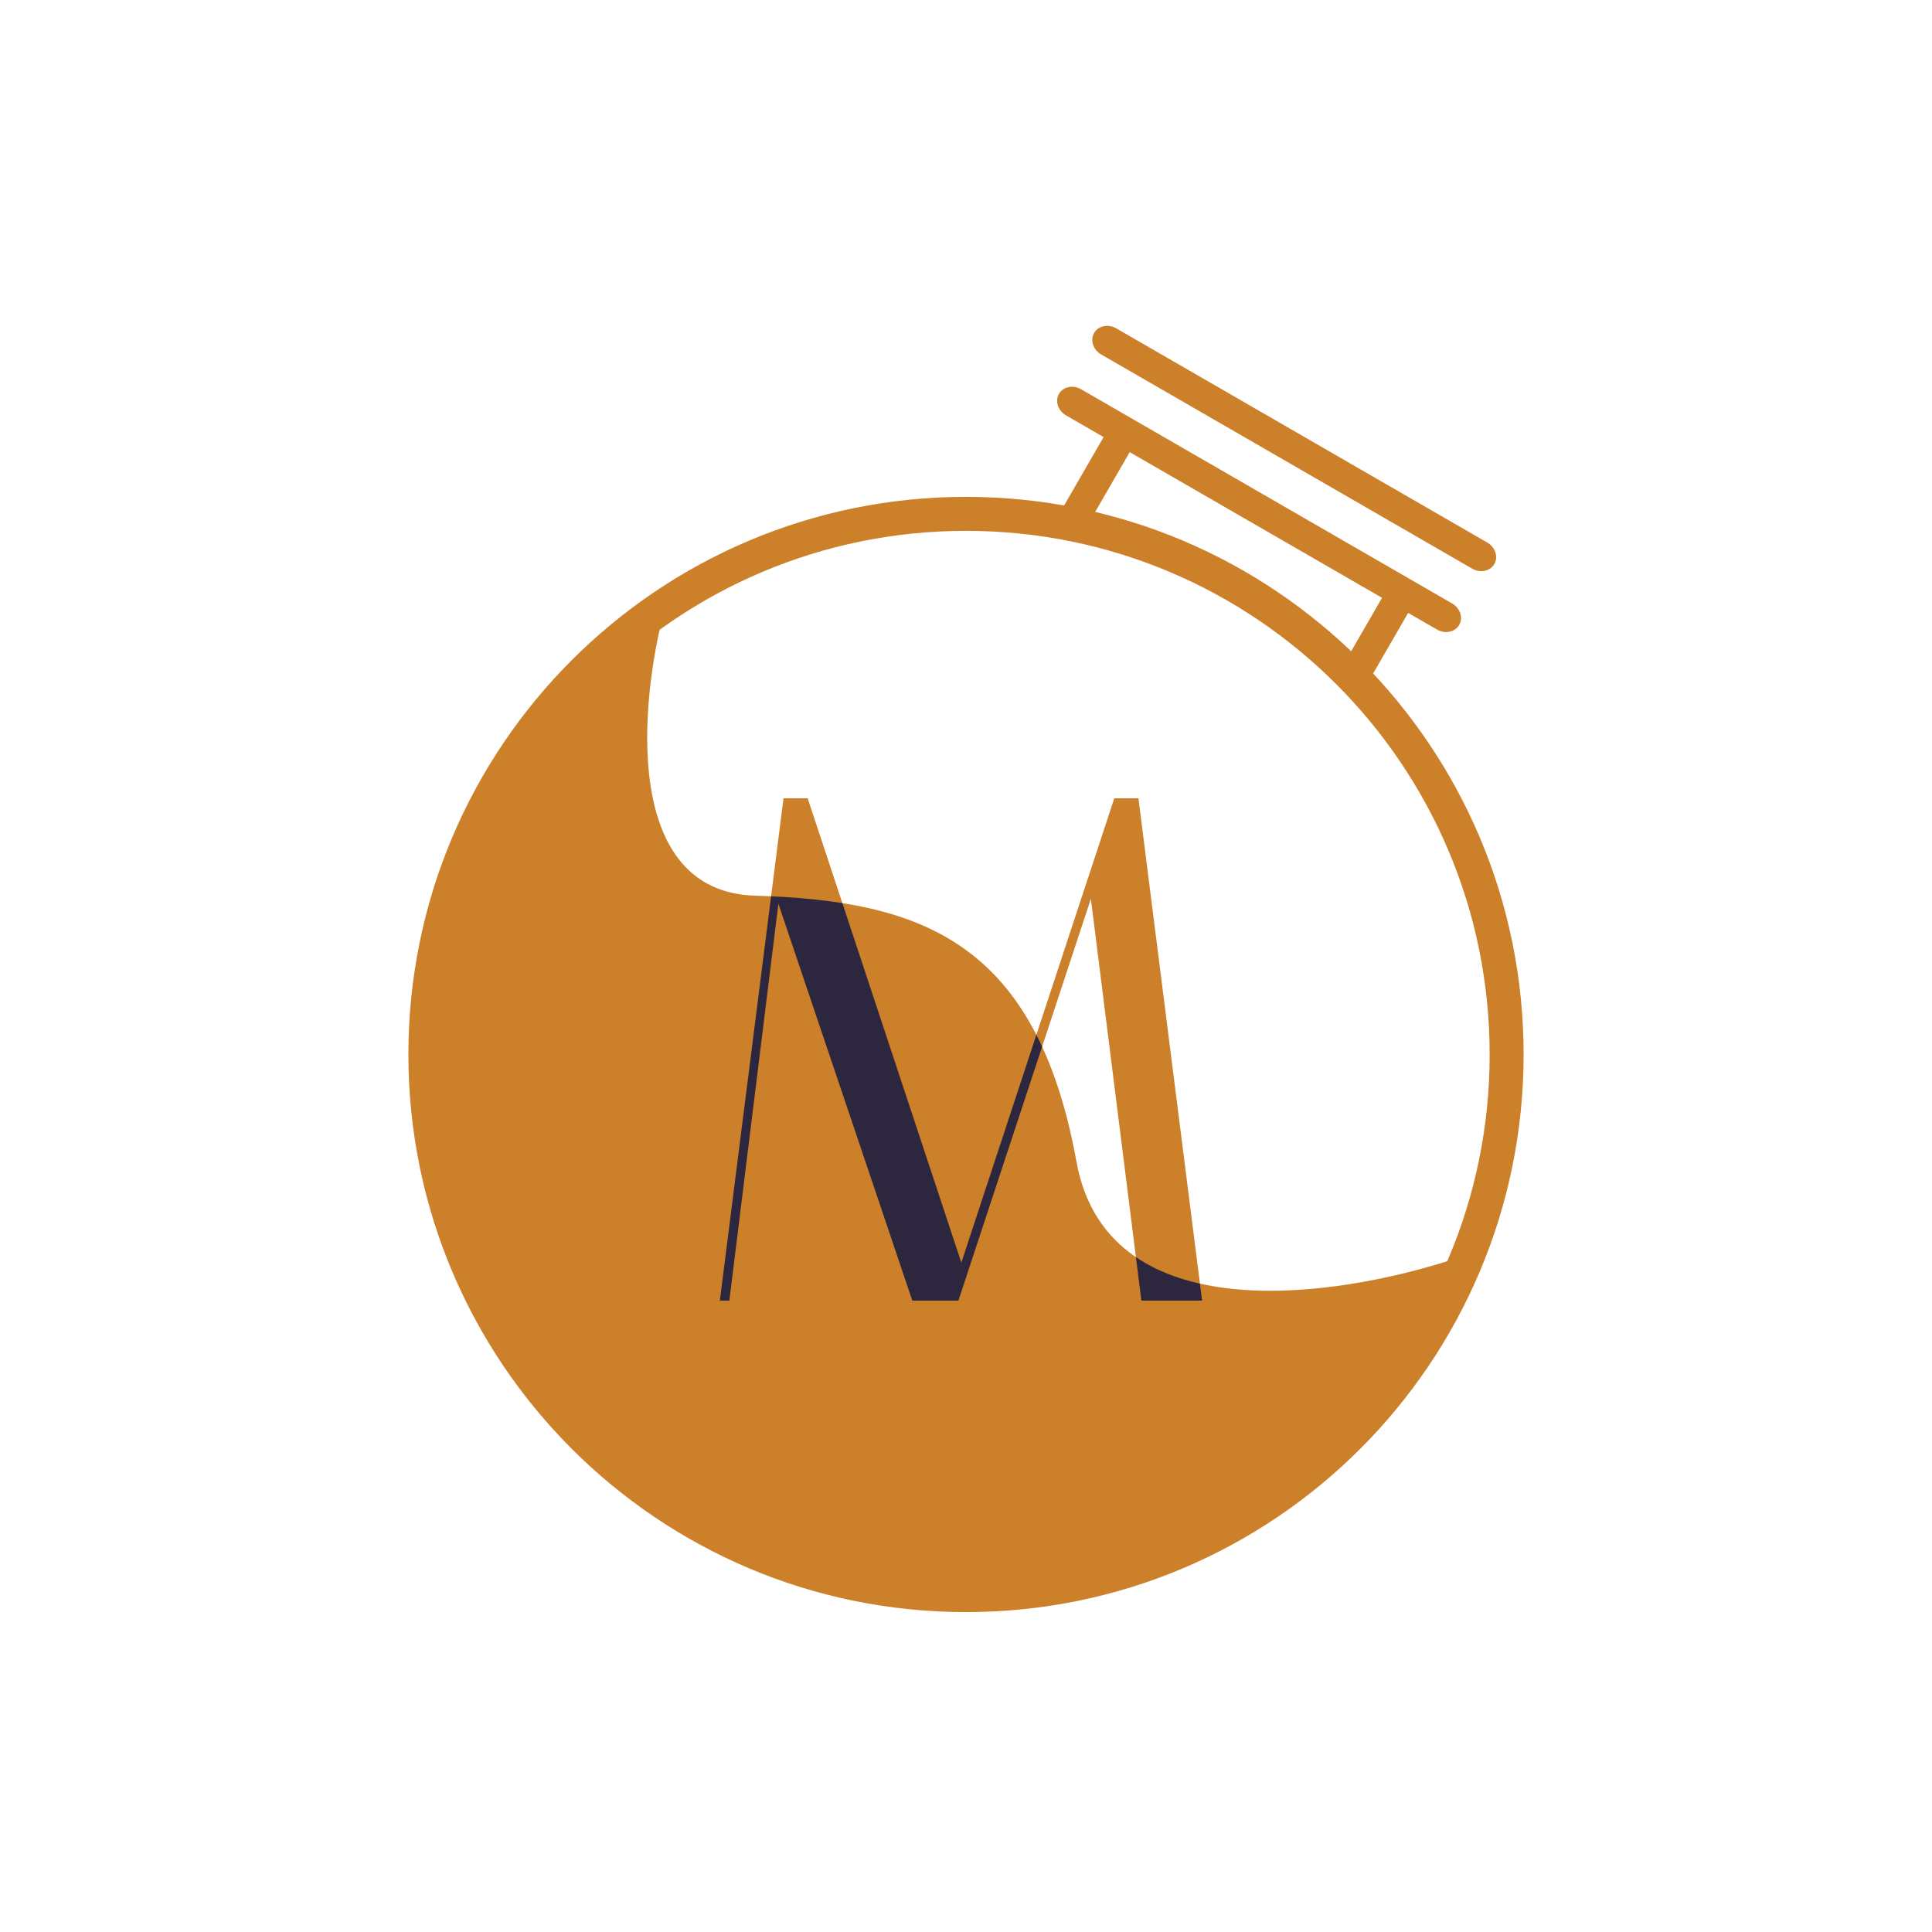
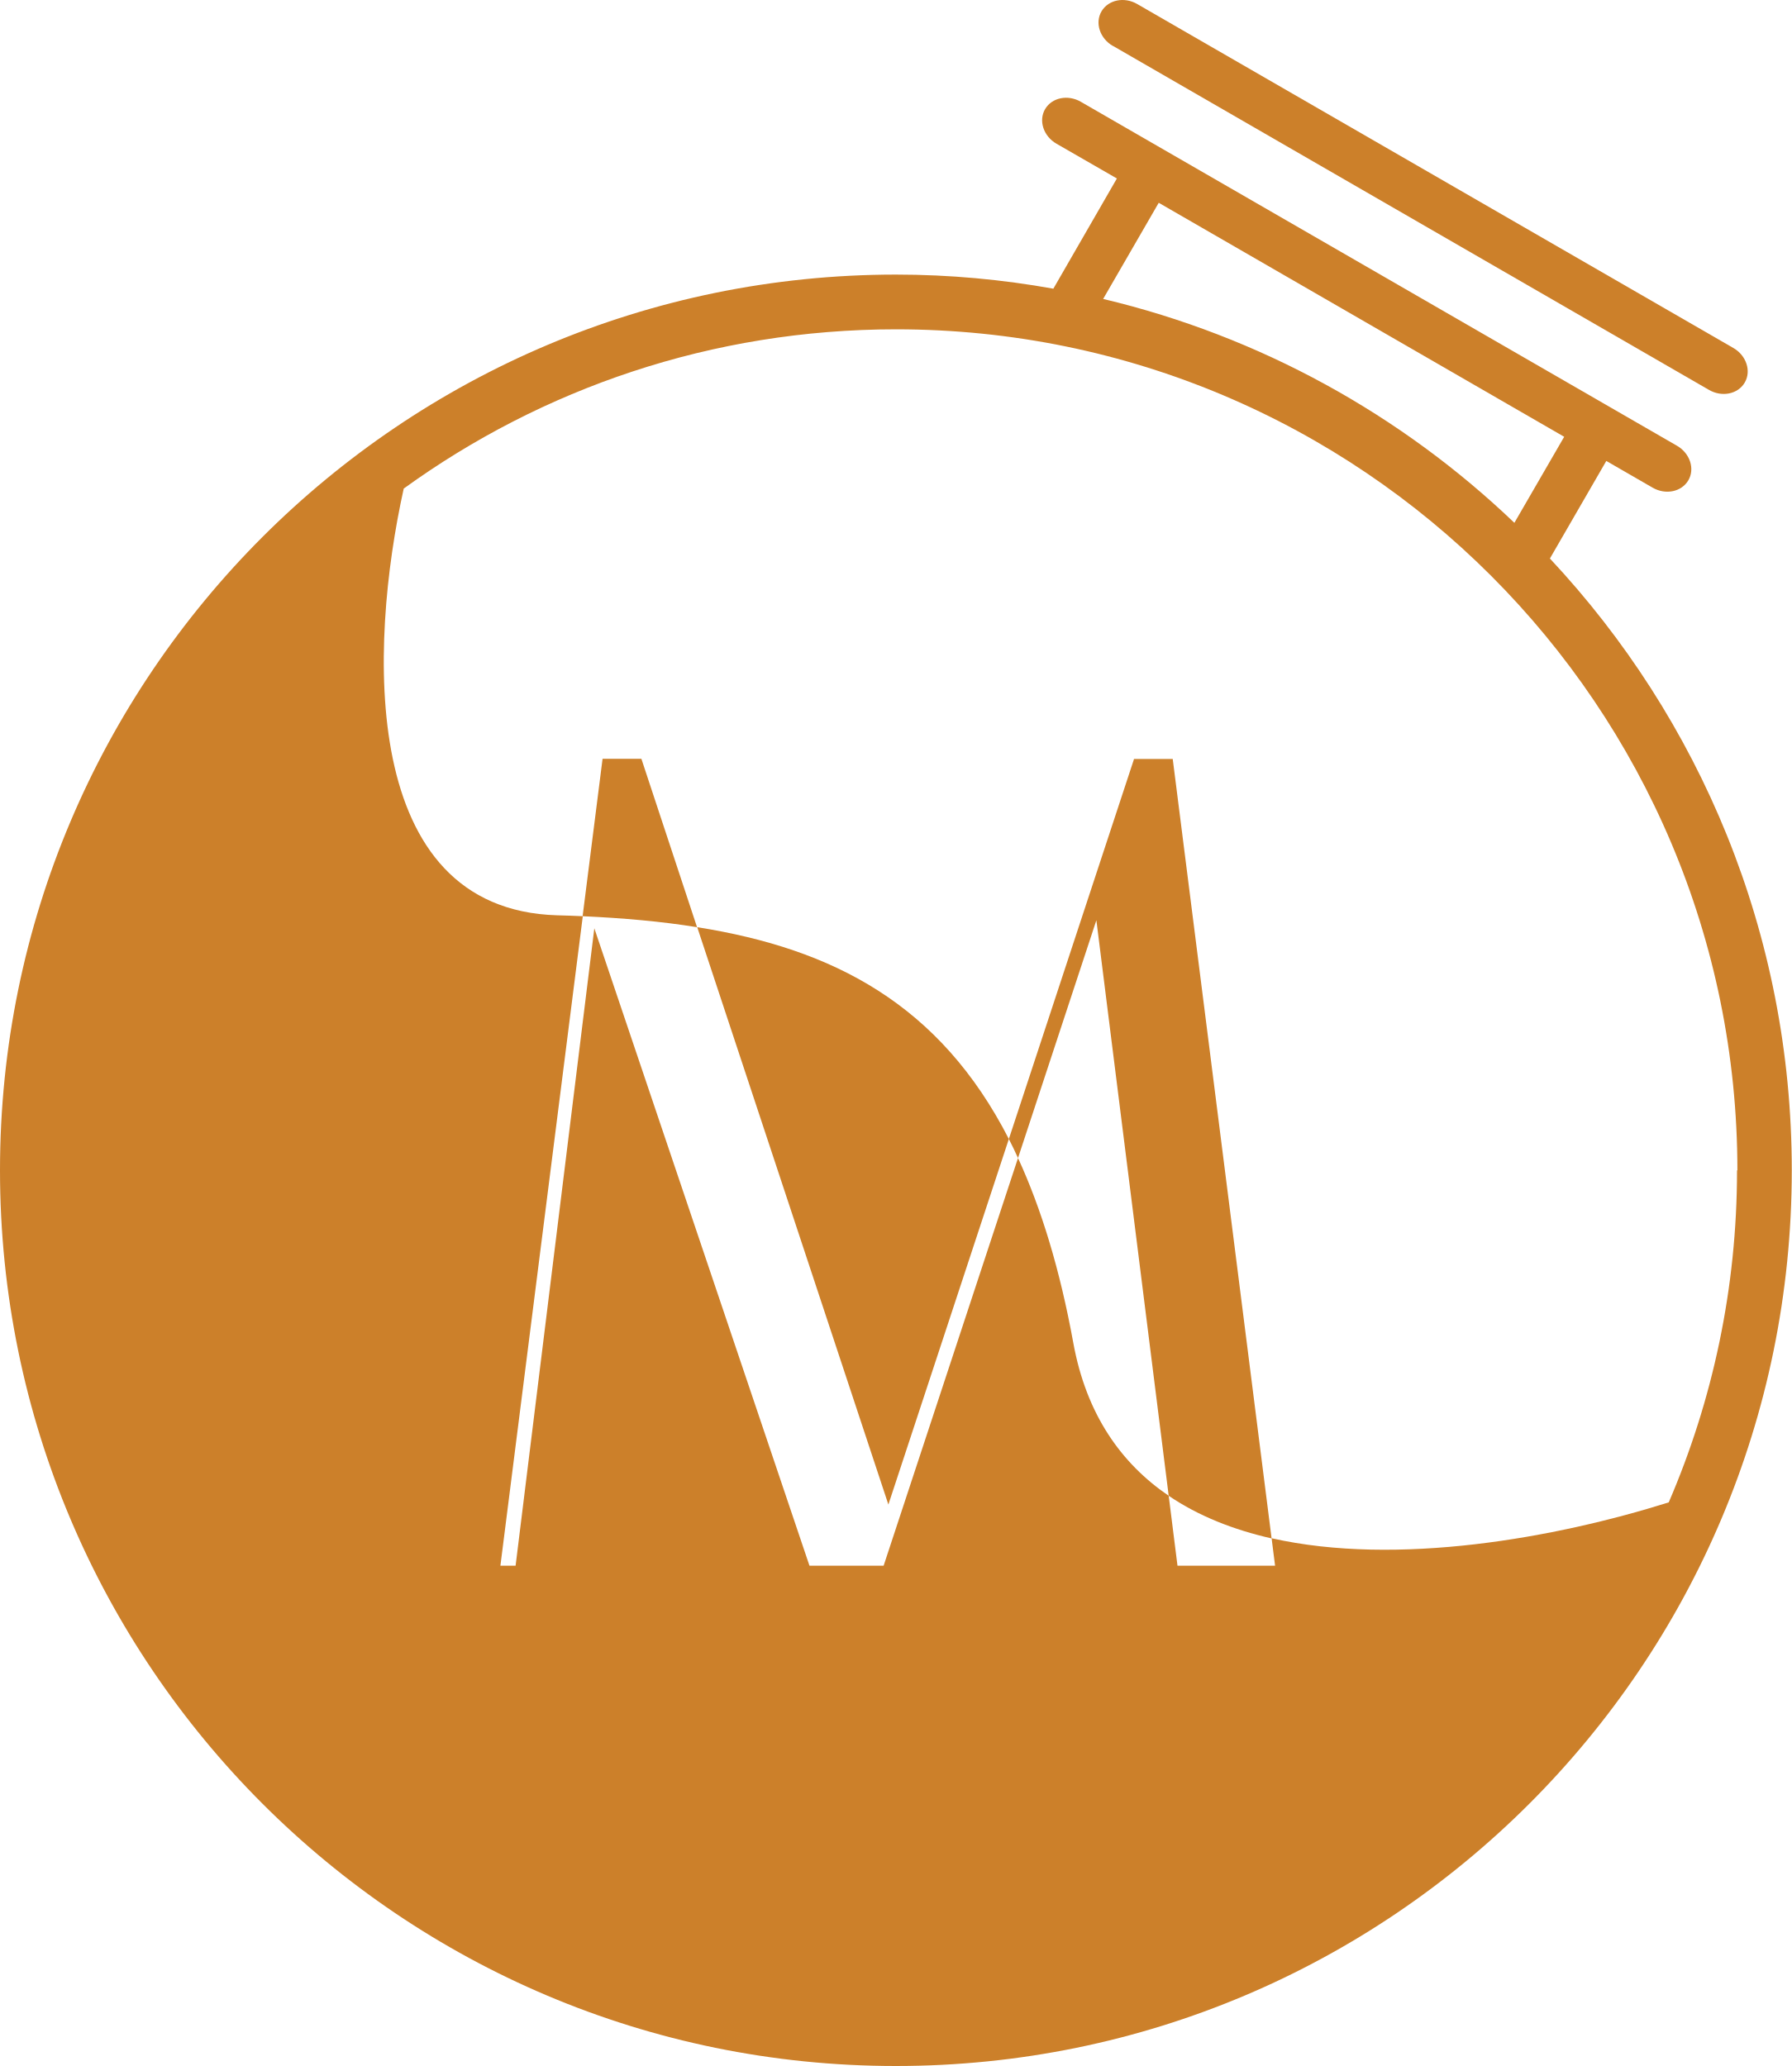
- <svg xmlns="http://www.w3.org/2000/svg" width="123" height="123" viewBox="0 0 123 123" fill="none">
-   <path d="M94.838 67.133C94.838 48.721 79.912 33.796 61.5 33.796C43.088 33.796 28.162 48.721 28.162 67.133C28.162 85.545 43.088 100.471 61.5 100.471V102.633C41.894 102.633 26 86.739 26 67.133C26 47.527 41.894 31.633 61.5 31.633C81.106 31.633 97 47.527 97 67.133C97 86.739 81.106 102.633 61.5 102.633V100.471C79.912 100.471 94.838 85.545 94.838 67.133Z" fill="#CC802A" />
-   <path d="M92.446 38.418C92.96 38.715 93.163 39.328 92.898 39.787C92.633 40.246 92.001 40.377 91.486 40.08L67.869 26.445C67.354 26.147 67.152 25.534 67.417 25.075C67.682 24.616 68.314 24.485 68.829 24.783L92.446 38.418Z" fill="#CC802A" />
-   <path d="M94.684 34.54C95.199 34.837 95.402 35.45 95.137 35.909C94.872 36.368 94.24 36.499 93.725 36.202L70.108 22.567C69.593 22.27 69.391 21.657 69.655 21.198C69.92 20.739 70.552 20.608 71.067 20.905L94.684 34.54Z" fill="#CC802A" />
-   <path d="M46.434 82.804H45.829L49.882 50.822H51.42L61.203 80.383L70.941 50.822H72.478L76.531 82.804H72.665L69.45 57.219L61.017 82.804H58.082L49.556 57.539L46.434 82.804Z" fill="#CC802A" />
-   <path d="M72.242 28.231L69.044 33.77L67.382 32.811L70.58 27.271L72.242 28.231Z" fill="#CC802A" />
-   <path d="M89.969 38.465L86.77 44.004L85.108 43.045L88.307 37.505L89.969 38.465Z" fill="#CC802A" />
-   <path d="M48.068 57.023C39.624 56.767 40.712 44.763 42.311 38.793C24.081 49.347 18.005 87.405 48.707 99.239C73.269 108.705 89.004 90.177 93.802 79.73C86.233 82.501 70.583 85.231 68.536 73.973C65.978 59.901 58.622 57.342 48.068 57.023Z" fill="#CC802A" />
-   <mask id="mask0_1_43" style="mask-type:alpha" maskUnits="userSpaceOnUse" x="27" y="38" width="67" height="64">
-     <path d="M48.068 57.023C39.624 56.767 40.712 44.763 42.311 38.793C24.081 49.347 18.005 87.405 48.707 99.239C73.269 108.705 89.004 90.177 93.802 79.73C86.233 82.501 70.583 85.231 68.536 73.973C65.978 59.901 58.622 57.342 48.068 57.023Z" fill="#F8C761" />
-   </mask>
-   <g mask="url(#mask0_1_43)">
-     <path d="M46.434 82.804H45.829L49.882 50.822H51.42L61.203 80.383L70.941 50.822H72.478L76.531 82.804H72.665L69.45 57.219L61.017 82.804H58.082L49.556 57.539L46.434 82.804Z" fill="#2C273E" />
+ <svg xmlns="http://www.w3.org/2000/svg" id="Layer_1" data-name="Layer 1" viewBox="0 0 97.85 112.86">
+   <path d="M30.41,50c.48.01.95.03,1.41.05l1.09-8.6h2.12l3.04,9.2c7.44,1.18,13.25,4.21,17.02,11.57l6.84-20.77h2.12l5.4,42.58c6.87,1.55,15.52-.02,21.69-1.96,2.39-5.57,3.73-11.7,3.73-18.14,0-25.38-20.57-45.95-45.95-45.95-10.04,0-19.33,3.23-26.89,8.7-1.91,8.62-2.46,22.98,8.37,23.31Z" style="fill: none;" />
+   <path d="M63.29,11.08l-3.04,5.26c8.59,2.04,16.29,6.33,22.46,12.23l2.72-4.7-22.14-12.78Z" style="fill: none;" />
+   <path d="M55.6,63.26c1.28,2.77,2.29,6.09,3.02,10.1.71,3.9,2.61,6.58,5.21,8.35l-3.95-31.44-4.28,12.99Z" style="fill: none;" />
+   <g>
+     <path d="M84.65,30.51l3.08-5.33,2.53,1.46c.71.41,1.58.23,1.95-.4.37-.63.09-1.48-.62-1.89L59.03,5.56c-.71-.41-1.58-.23-1.95.4-.37.63-.09,1.48.62,1.89l3.3,1.9-3.47,6.02c-2.79-.5-5.66-.77-8.6-.77C21.91,15.01,0,36.91,0,63.93s21.91,48.93,48.93,48.93,48.93-21.9,48.93-48.93c0-12.93-5.02-24.67-13.21-33.42ZM63.29,11.08l22.14,12.78-2.72,4.7c-6.17-5.9-13.88-10.19-22.46-12.23l3.04-5.26ZM94.87,63.93c0,6.44-1.33,12.57-3.73,18.14-6.17,1.94-14.82,3.51-21.69,1.96l.19,1.5h-5.33l-.48-3.82c-2.6-1.77-4.5-4.45-5.21-8.35-.73-4.01-1.75-7.34-3.02-10.1l-7.34,22.27h-4.05l-11.75-34.82-4.3,34.82h-.83l4.5-35.48c-.47-.02-.94-.04-1.41-.05-10.84-.33-10.28-14.69-8.37-23.31,7.56-5.47,16.84-8.7,26.89-8.7,25.38,0,45.95,20.57,45.95,45.95Z" style="fill: #cc802a;" />
+     <path d="M60.79,2.51l32.55,18.79c.71.41,1.58.23,1.95-.4.37-.63.09-1.48-.62-1.89L62.11.22c-.71-.41-1.58-.23-1.95.4s-.09,1.48.62,1.89Z" style="fill: #cc802a;" />
+     <path d="M61.94,41.45l-6.84,20.77c.17.34.34.68.5,1.04l4.28-12.99,3.95,31.44c1.63,1.11,3.55,1.86,5.62,2.33l-5.4-42.58h-2.12Z" style="fill: #cc802a;" />
+     <path d="M35.03,41.45h-2.12l-1.09,8.6c2.19.1,4.28.28,6.25.6l-3.04-9.2Z" style="fill: #cc802a;" />
+     <path d="M55.1,62.22c-3.77-7.36-9.58-10.39-17.02-11.57l10.44,31.54,6.58-19.97Z" style="fill: #cc802a;" />
  </g>
</svg>
